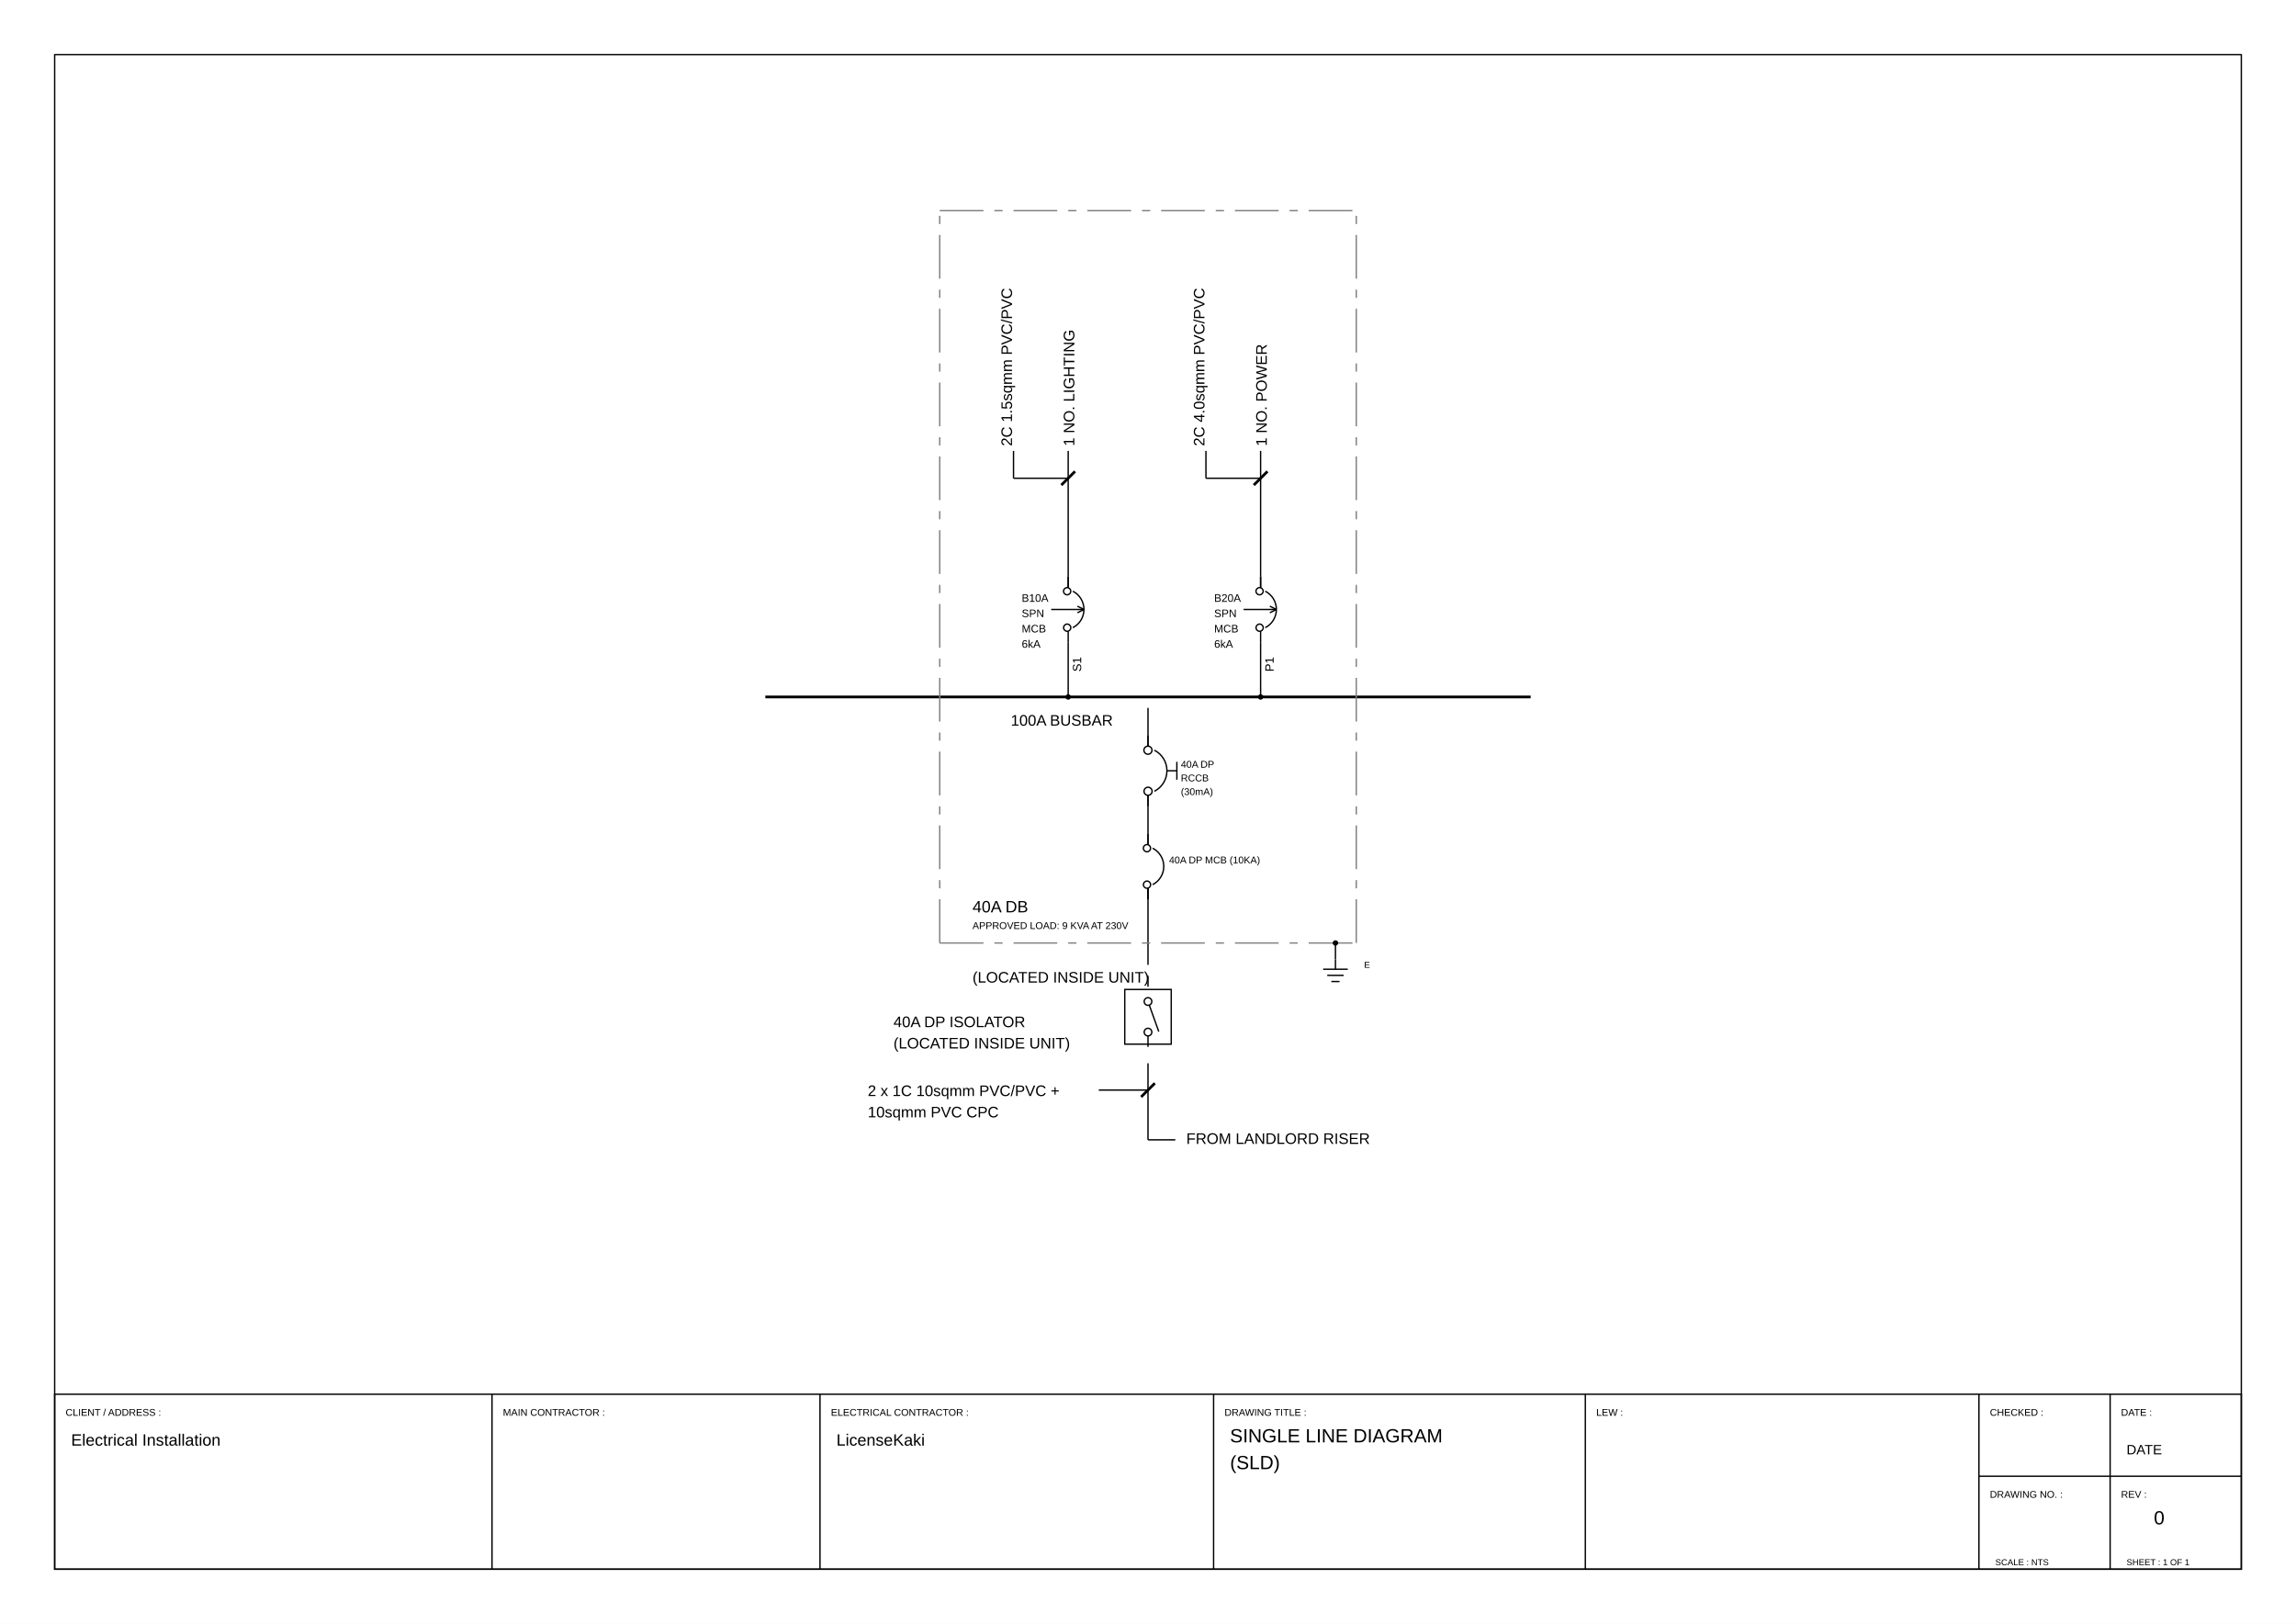
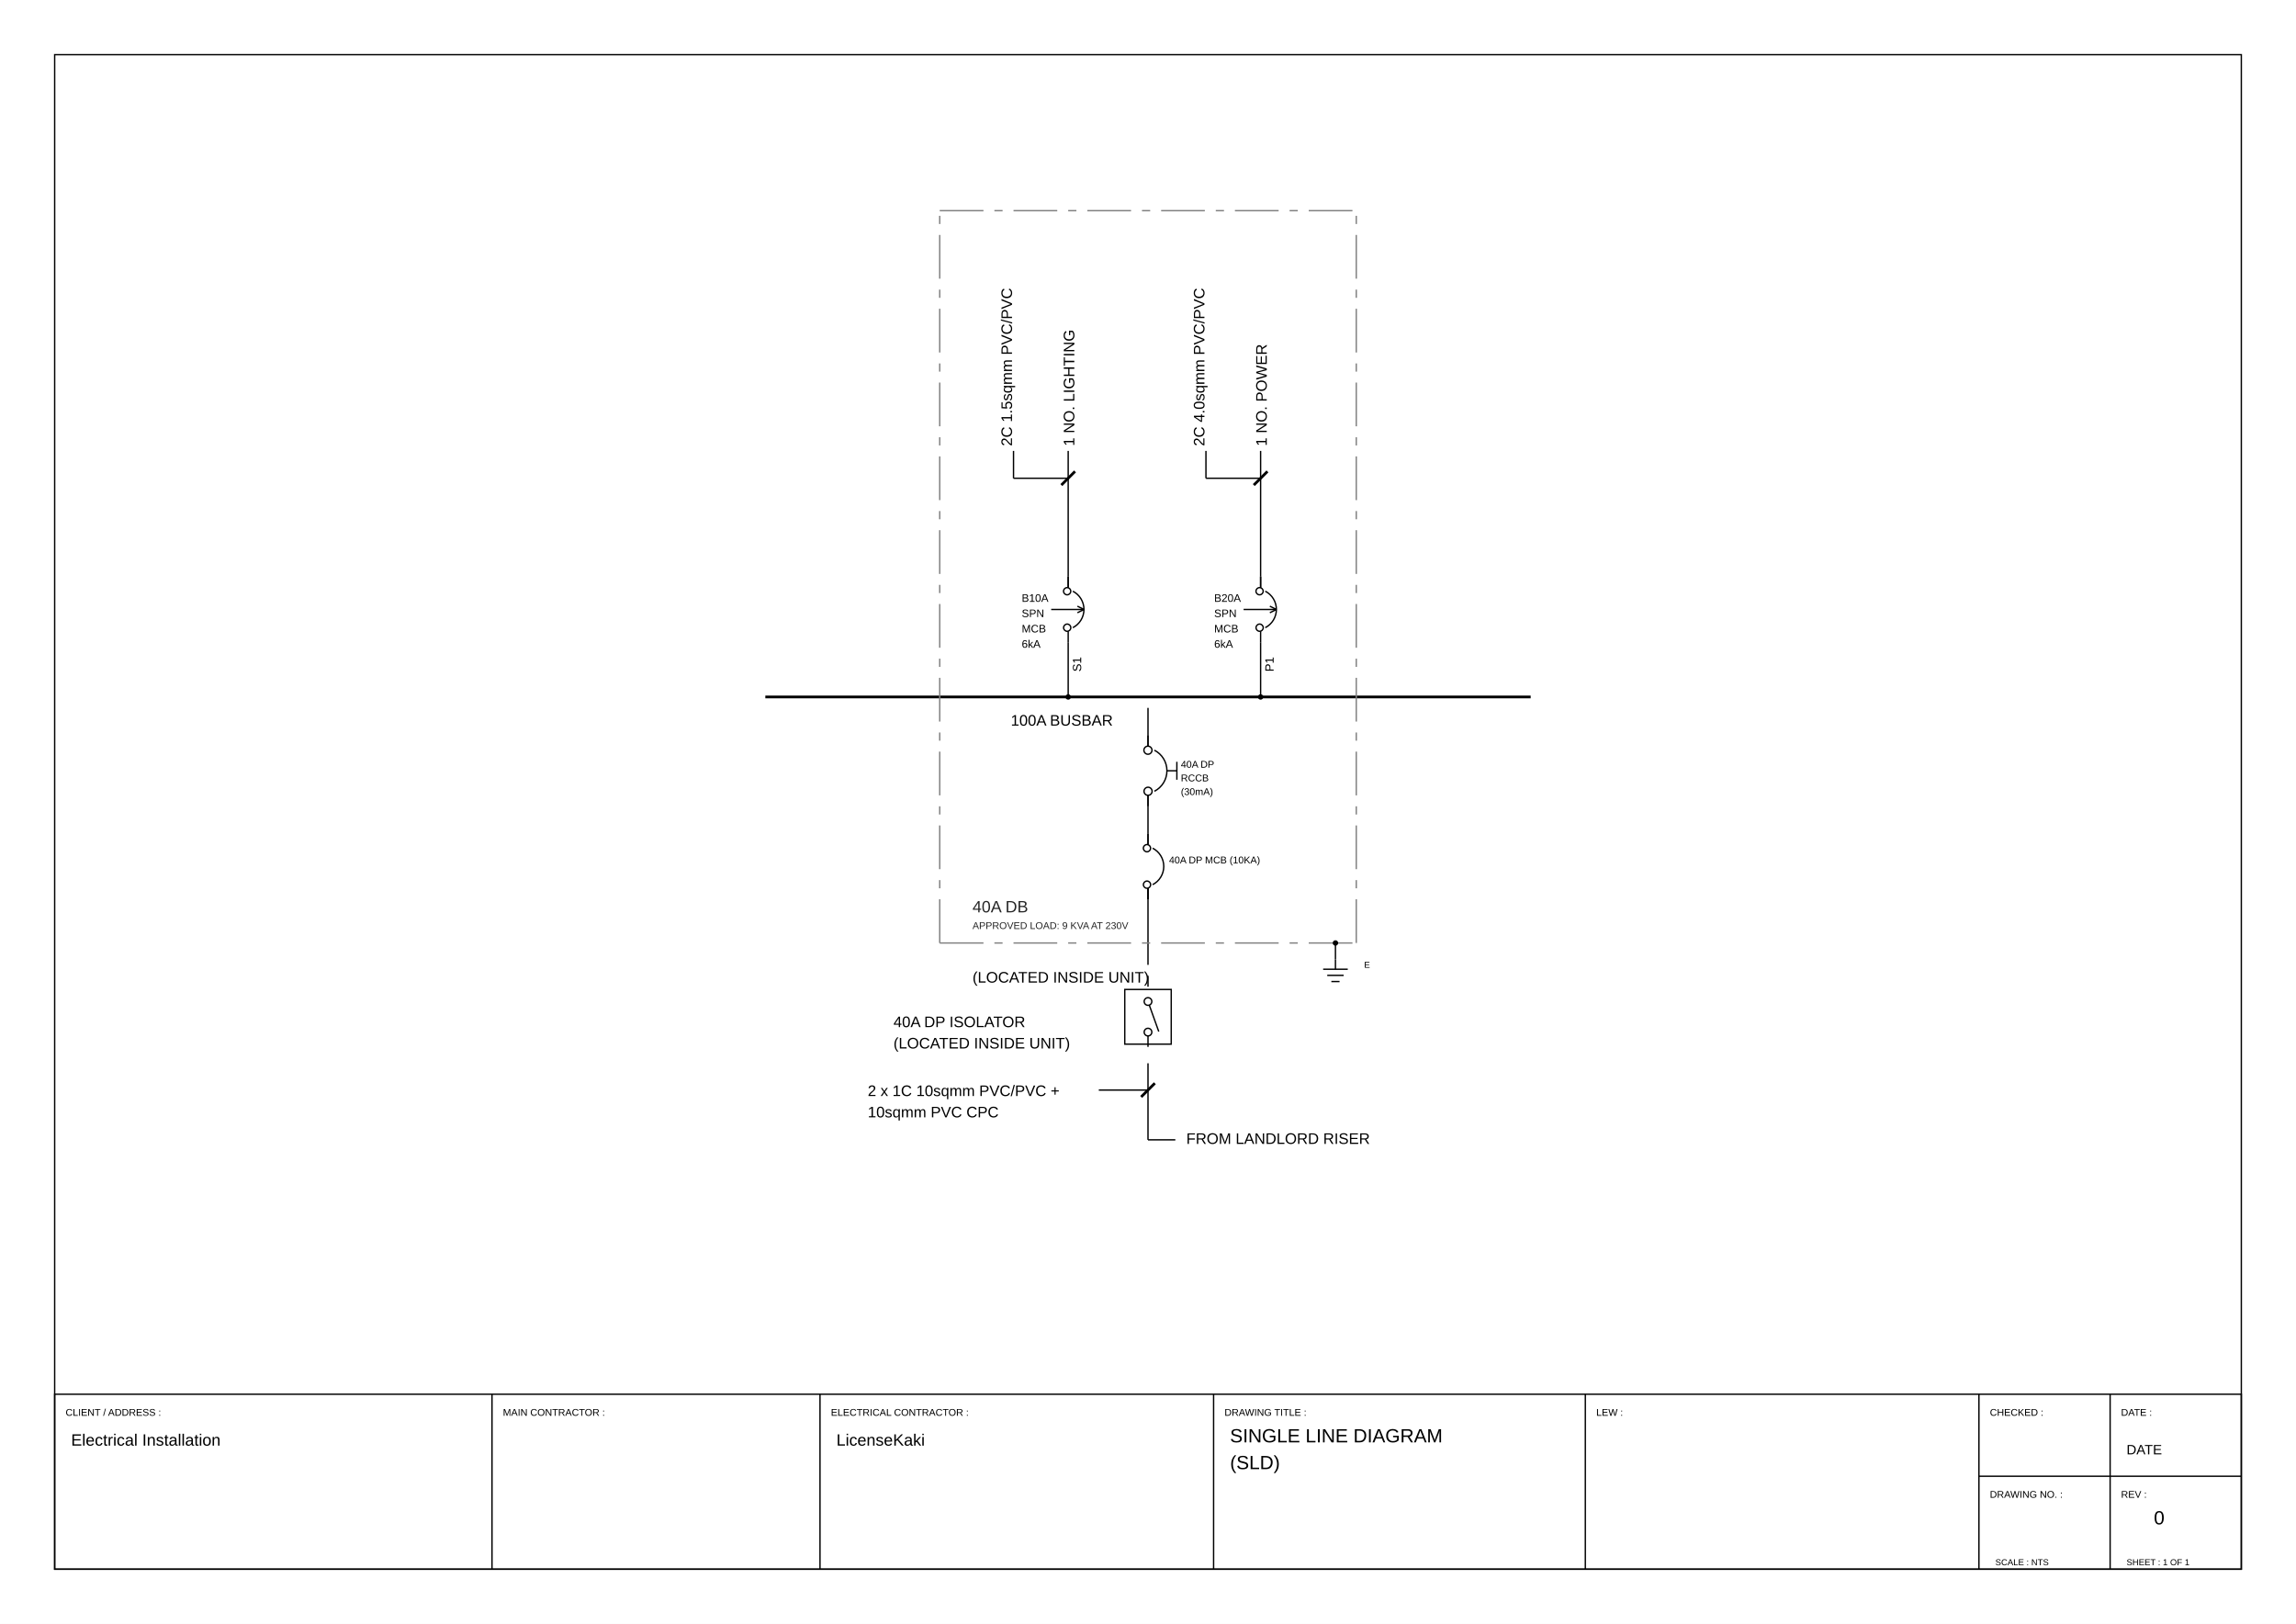
<svg xmlns="http://www.w3.org/2000/svg" viewBox="0 0 420.0 297.0" width="420.0mm" height="297.0mm">
  <rect width="420.0" height="297.0" fill="white" />
  <polygon points="10.00,287.00 410.00,287.00 410.00,10.00 10.00,10.00" stroke="#000000" stroke-width="0.25" fill="none" />
  <polygon points="10.00,287.00 410.00,287.00 410.00,255.00 10.00,255.00" stroke="#000000" stroke-width="0.25" fill="none" />
  <line x1="90.00" y1="255.00" x2="90.00" y2="287.00" stroke="#000000" stroke-width="0.25" fill="none" />
  <line x1="150.00" y1="255.00" x2="150.00" y2="287.00" stroke="#000000" stroke-width="0.25" fill="none" />
  <line x1="222.00" y1="255.00" x2="222.00" y2="287.00" stroke="#000000" stroke-width="0.25" fill="none" />
  <line x1="290.00" y1="255.00" x2="290.00" y2="287.00" stroke="#000000" stroke-width="0.25" fill="none" />
  <line x1="362.00" y1="255.00" x2="362.00" y2="287.00" stroke="#000000" stroke-width="0.25" fill="none" />
  <line x1="362.00" y1="270.00" x2="410.00" y2="270.00" stroke="#000000" stroke-width="0.25" fill="none" />
  <line x1="386.00" y1="255.00" x2="386.00" y2="287.00" stroke="#000000" stroke-width="0.25" fill="none" />
  <text x="12.00" y="258.94" font-family="Arial, Helvetica, sans-serif" font-size="1.8" fill="#000000">CLIENT / ADDRESS :</text>
  <text x="92.00" y="258.94" font-family="Arial, Helvetica, sans-serif" font-size="1.8" fill="#000000">MAIN CONTRACTOR :</text>
  <text x="152.00" y="258.94" font-family="Arial, Helvetica, sans-serif" font-size="1.8" fill="#000000">ELECTRICAL CONTRACTOR :</text>
  <text x="224.00" y="258.94" font-family="Arial, Helvetica, sans-serif" font-size="1.8" fill="#000000">DRAWING TITLE :</text>
  <text x="292.00" y="258.94" font-family="Arial, Helvetica, sans-serif" font-size="1.8" fill="#000000">LEW :</text>
  <text x="364.00" y="258.94" font-family="Arial, Helvetica, sans-serif" font-size="1.8" fill="#000000">CHECKED :</text>
  <text x="388.00" y="258.94" font-family="Arial, Helvetica, sans-serif" font-size="1.8" fill="#000000">DATE :</text>
  <text x="364.00" y="273.94" font-family="Arial, Helvetica, sans-serif" font-size="1.8" fill="#000000">DRAWING NO. :</text>
  <text x="388.00" y="273.94" font-family="Arial, Helvetica, sans-serif" font-size="1.8" fill="#000000">REV :</text>
  <text x="217.00" y="209.21" font-family="Arial, Helvetica, sans-serif" font-size="2.8" fill="#000000">FROM LANDLORD RISER</text>
  <circle cx="210.00" cy="188.77" r="0.70" stroke="#000000" stroke-width="0.25" fill="none" />
  <circle cx="210.00" cy="183.17" r="0.70" stroke="#000000" stroke-width="0.25" fill="none" />
  <polyline points="210.23,183.82 211.97,188.67" stroke="#000000" stroke-width="0.25" fill="none" />
  <polygon points="205.75,190.97 214.25,190.97 214.25,180.97 205.75,180.97" stroke="#000000" stroke-width="0.25" fill="none" />
  <text x="163.44" y="187.86" font-family="Arial, Helvetica, sans-serif" font-size="2.8" fill="#000000">
    <tspan x="163.44">40A DP ISOLATOR</tspan>
    <tspan x="163.44" dy="3.9">(LOCATED INSIDE UNIT)</tspan>
  </text>
  <path d="M 210.85,161.80 A 3.75,3.75 0 0,0 210.85,155.13" stroke="#000000" stroke-width="0.25" fill="none" />
  <circle cx="209.81" cy="155.13" r="0.66" stroke="#000000" stroke-width="0.25" fill="none" />
  <circle cx="209.82" cy="161.80" r="0.66" stroke="#000000" stroke-width="0.25" fill="none" />
  <line x1="210.00" y1="162.47" x2="210.00" y2="164.47" stroke="#000000" stroke-width="0.25" fill="none" />
  <line x1="210.00" y1="154.47" x2="210.00" y2="152.47" stroke="#000000" stroke-width="0.25" fill="none" />
  <text x="213.85" y="157.91" font-family="Arial, Helvetica, sans-serif" font-size="1.8" fill="#000000">40A DP MCB (10KA)</text>
  <path d="M 211.17,144.72 A 4.22,4.22 0 0,0 211.17,137.21" stroke="#000000" stroke-width="0.25" fill="none" />
  <circle cx="209.99" cy="137.21" r="0.74" stroke="#000000" stroke-width="0.25" fill="none" />
  <circle cx="210.01" cy="144.72" r="0.74" stroke="#000000" stroke-width="0.25" fill="none" />
  <line x1="213.47" y1="140.97" x2="215.28" y2="140.97" stroke="#000000" stroke-width="0.25" fill="none" />
  <line x1="215.28" y1="142.61" x2="215.28" y2="139.33" stroke="#000000" stroke-width="0.25" fill="none" />
  <line x1="210.00" y1="145.47" x2="210.00" y2="147.47" stroke="#000000" stroke-width="0.25" fill="none" />
  <line x1="210.00" y1="136.47" x2="210.00" y2="134.47" stroke="#000000" stroke-width="0.25" fill="none" />
  <text x="216.01" y="140.41" font-family="Arial, Helvetica, sans-serif" font-size="1.8" fill="#000000">
    <tspan x="216.01">40A DP</tspan>
    <tspan x="216.01" dy="2.5">RCCB </tspan>
    <tspan x="216.01" dy="2.5">(30mA)</tspan>
  </text>
  <line x1="140.00" y1="127.47" x2="280.00" y2="127.47" stroke="#000000" stroke-width="0.50" fill="none" />
  <text x="184.90" y="132.71" font-family="Arial, Helvetica, sans-serif" font-size="2.8" fill="#000000">100A BUSBAR</text>
  <text x="196.90" y="123.73" font-family="Arial, Helvetica, sans-serif" font-size="2.2" fill="#000000" transform="rotate(-90.0,196.90,122.85)">S1</text>
  <path d="M 196.25,114.80 A 3.75,3.75 0 0,0 196.25,108.13" stroke="#000000" stroke-width="0.25" fill="none" />
  <circle cx="195.21" cy="108.13" r="0.66" stroke="#000000" stroke-width="0.25" fill="none" />
  <circle cx="195.22" cy="114.80" r="0.66" stroke="#000000" stroke-width="0.25" fill="none" />
  <line x1="195.40" y1="115.47" x2="195.40" y2="117.47" stroke="#000000" stroke-width="0.25" fill="none" />
  <line x1="195.40" y1="107.47" x2="195.40" y2="105.47" stroke="#000000" stroke-width="0.25" fill="none" />
  <line x1="192.29" y1="111.47" x2="198.29" y2="111.47" stroke="#000000" stroke-width="0.25" fill="none" />
  <line x1="198.29" y1="111.47" x2="197.09" y2="110.87" stroke="#000000" stroke-width="0.25" fill="none" />
  <line x1="198.29" y1="111.47" x2="197.09" y2="112.07" stroke="#000000" stroke-width="0.25" fill="none" />
  <text x="186.90" y="110.07" font-family="Arial, Helvetica, sans-serif" font-size="2.0" fill="#000000">
    <tspan x="186.90">B10A</tspan>
    <tspan x="186.90" dy="2.8">SPN</tspan>
    <tspan x="186.90" dy="2.8">MCB</tspan>
    <tspan x="186.90" dy="2.8">6kA</tspan>
  </text>
  <text x="195.40" y="82.71" font-family="Arial, Helvetica, sans-serif" font-size="2.8" fill="#000000" transform="rotate(-90.0,195.40,81.59)">1 NO. LIGHTING</text>
  <text x="232.10" y="123.73" font-family="Arial, Helvetica, sans-serif" font-size="2.2" fill="#000000" transform="rotate(-90.0,232.10,122.85)">P1</text>
  <path d="M 231.45,114.80 A 3.75,3.75 0 0,0 231.45,108.13" stroke="#000000" stroke-width="0.25" fill="none" />
  <circle cx="230.41" cy="108.13" r="0.66" stroke="#000000" stroke-width="0.25" fill="none" />
  <circle cx="230.42" cy="114.80" r="0.66" stroke="#000000" stroke-width="0.25" fill="none" />
  <line x1="230.60" y1="115.47" x2="230.60" y2="117.47" stroke="#000000" stroke-width="0.25" fill="none" />
  <line x1="230.60" y1="107.47" x2="230.60" y2="105.47" stroke="#000000" stroke-width="0.25" fill="none" />
  <line x1="227.49" y1="111.47" x2="233.49" y2="111.47" stroke="#000000" stroke-width="0.25" fill="none" />
  <line x1="233.49" y1="111.47" x2="232.29" y2="110.87" stroke="#000000" stroke-width="0.25" fill="none" />
  <line x1="233.49" y1="111.47" x2="232.29" y2="112.07" stroke="#000000" stroke-width="0.25" fill="none" />
  <text x="222.10" y="110.07" font-family="Arial, Helvetica, sans-serif" font-size="2.0" fill="#000000">
    <tspan x="222.10">B20A</tspan>
    <tspan x="222.10" dy="2.8">SPN</tspan>
    <tspan x="222.10" dy="2.8">MCB</tspan>
    <tspan x="222.10" dy="2.8">6kA</tspan>
  </text>
  <text x="230.60" y="82.71" font-family="Arial, Helvetica, sans-serif" font-size="2.8" fill="#000000" transform="rotate(-90.0,230.60,81.59)">1 NO. POWER</text>
  <text x="184.00" y="82.71" font-family="Arial, Helvetica, sans-serif" font-size="2.8" fill="#000000" transform="rotate(-90.0,184.00,81.59)">2C 1.5sqmm PVC/PVC</text>
  <text x="219.20" y="82.71" font-family="Arial, Helvetica, sans-serif" font-size="2.8" fill="#000000" transform="rotate(-90.0,219.20,81.59)">2C 4.0sqmm PVC/PVC</text>
-   <text x="177.90" y="166.87" font-family="Arial, Helvetica, sans-serif" font-size="3.0" fill="#000000">40A DB</text>
-   <text x="177.90" y="169.91" font-family="Arial, Helvetica, sans-serif" font-size="1.8" fill="#000000">APPROVED LOAD: 9 KVA AT 230V</text>
+   <text x="177.90" y="166.87" font-family="Arial, Helvetica, sans-serif" font-size="3.0" fill="#262626">40A DB</text>
+   <text x="177.90" y="169.91" font-family="Arial, Helvetica, sans-serif" font-size="1.8" fill="#262626">APPROVED LOAD: 9 KVA AT 230V</text>
  <text x="177.90" y="179.71" font-family="Arial, Helvetica, sans-serif" font-size="2.8" fill="#000000">(LOCATED INSIDE UNIT)</text>
  <line x1="244.29" y1="175.47" x2="244.29" y2="177.27" stroke="#000000" stroke-width="0.25" fill="none" />
  <line x1="242.04" y1="177.27" x2="246.54" y2="177.27" stroke="#000000" stroke-width="0.25" fill="none" />
  <line x1="242.79" y1="178.39" x2="245.79" y2="178.39" stroke="#000000" stroke-width="0.25" fill="none" />
  <line x1="243.54" y1="179.52" x2="245.04" y2="179.52" stroke="#000000" stroke-width="0.25" fill="none" />
  <text x="249.54" y="177.00" font-family="Arial, Helvetica, sans-serif" font-size="1.6" fill="#000000">E</text>
  <text x="158.73" y="200.46" font-family="Arial, Helvetica, sans-serif" font-size="2.8" fill="#000000">
    <tspan x="158.73">2 x 1C 10sqmm PVC/PVC +</tspan>
    <tspan x="158.73" dy="3.9">10sqmm PVC CPC</tspan>
  </text>
  <line x1="210.00" y1="208.47" x2="215.00" y2="208.47" stroke="#000000" stroke-width="0.25" fill="none" />
  <line x1="210.00" y1="208.47" x2="210.00" y2="194.47" stroke="#000000" stroke-width="0.25" fill="none" />
  <line x1="208.75" y1="200.62" x2="211.25" y2="198.12" stroke="#000000" stroke-width="0.50" fill="none" />
  <line x1="210.00" y1="199.37" x2="201.00" y2="199.37" stroke="#000000" stroke-width="0.25" fill="none" />
  <line x1="210.00" y1="191.47" x2="210.00" y2="189.47" stroke="#000000" stroke-width="0.25" fill="none" />
  <line x1="210.00" y1="180.47" x2="210.00" y2="178.47" stroke="#000000" stroke-width="0.25" fill="none" />
  <line x1="210.00" y1="176.47" x2="210.00" y2="162.47" stroke="#000000" stroke-width="0.25" fill="none" />
  <line x1="210.00" y1="164.47" x2="210.00" y2="162.47" stroke="#000000" stroke-width="0.25" fill="none" />
  <line x1="210.00" y1="154.47" x2="210.00" y2="152.47" stroke="#000000" stroke-width="0.25" fill="none" />
  <line x1="210.00" y1="152.47" x2="210.00" y2="147.47" stroke="#000000" stroke-width="0.25" fill="none" />
  <line x1="210.00" y1="147.47" x2="210.00" y2="145.47" stroke="#000000" stroke-width="0.25" fill="none" />
  <line x1="210.00" y1="136.47" x2="210.00" y2="134.47" stroke="#000000" stroke-width="0.25" fill="none" />
  <line x1="210.00" y1="134.47" x2="210.00" y2="129.47" stroke="#000000" stroke-width="0.25" fill="none" />
  <line x1="195.40" y1="127.47" x2="195.40" y2="117.47" stroke="#000000" stroke-width="0.25" fill="none" />
  <line x1="195.40" y1="107.47" x2="195.40" y2="105.47" stroke="#000000" stroke-width="0.25" fill="none" />
  <line x1="195.40" y1="105.47" x2="195.40" y2="82.47" stroke="#000000" stroke-width="0.25" fill="none" />
  <line x1="230.60" y1="127.47" x2="230.60" y2="117.47" stroke="#000000" stroke-width="0.25" fill="none" />
  <line x1="230.60" y1="107.47" x2="230.60" y2="105.47" stroke="#000000" stroke-width="0.25" fill="none" />
  <line x1="230.60" y1="105.47" x2="230.60" y2="82.47" stroke="#000000" stroke-width="0.25" fill="none" />
  <line x1="185.40" y1="87.47" x2="195.40" y2="87.47" stroke="#000000" stroke-width="0.25" fill="none" />
  <line x1="194.15" y1="88.72" x2="196.65" y2="86.22" stroke="#000000" stroke-width="0.50" fill="none" />
  <line x1="185.40" y1="87.47" x2="185.40" y2="82.47" stroke="#000000" stroke-width="0.25" fill="none" />
  <line x1="220.60" y1="87.47" x2="230.60" y2="87.47" stroke="#000000" stroke-width="0.25" fill="none" />
  <line x1="229.35" y1="88.72" x2="231.85" y2="86.22" stroke="#000000" stroke-width="0.50" fill="none" />
  <line x1="220.60" y1="87.47" x2="220.60" y2="82.47" stroke="#000000" stroke-width="0.25" fill="none" />
  <line x1="244.29" y1="172.47" x2="244.29" y2="175.47" stroke="#000000" stroke-width="0.25" fill="none" />
  <line x1="171.90" y1="172.47" x2="179.90" y2="172.47" stroke="#808080" stroke-width="0.25" fill="none" />
  <line x1="181.90" y1="172.47" x2="183.40" y2="172.47" stroke="#808080" stroke-width="0.25" fill="none" />
  <line x1="185.40" y1="172.47" x2="193.40" y2="172.47" stroke="#808080" stroke-width="0.25" fill="none" />
  <line x1="195.40" y1="172.47" x2="196.90" y2="172.47" stroke="#808080" stroke-width="0.25" fill="none" />
  <line x1="198.90" y1="172.47" x2="206.90" y2="172.47" stroke="#808080" stroke-width="0.25" fill="none" />
  <line x1="208.90" y1="172.47" x2="210.40" y2="172.47" stroke="#808080" stroke-width="0.25" fill="none" />
  <line x1="212.40" y1="172.47" x2="220.40" y2="172.47" stroke="#808080" stroke-width="0.25" fill="none" />
  <line x1="222.40" y1="172.47" x2="223.90" y2="172.47" stroke="#808080" stroke-width="0.25" fill="none" />
  <line x1="225.90" y1="172.47" x2="233.90" y2="172.47" stroke="#808080" stroke-width="0.25" fill="none" />
  <line x1="235.90" y1="172.47" x2="237.40" y2="172.47" stroke="#808080" stroke-width="0.25" fill="none" />
  <line x1="239.40" y1="172.47" x2="247.40" y2="172.47" stroke="#808080" stroke-width="0.25" fill="none" />
  <line x1="171.90" y1="38.53" x2="179.90" y2="38.53" stroke="#808080" stroke-width="0.25" fill="none" />
  <line x1="181.90" y1="38.53" x2="183.40" y2="38.53" stroke="#808080" stroke-width="0.25" fill="none" />
  <line x1="185.40" y1="38.53" x2="193.40" y2="38.53" stroke="#808080" stroke-width="0.25" fill="none" />
  <line x1="195.40" y1="38.53" x2="196.90" y2="38.53" stroke="#808080" stroke-width="0.25" fill="none" />
  <line x1="198.90" y1="38.53" x2="206.90" y2="38.53" stroke="#808080" stroke-width="0.25" fill="none" />
  <line x1="208.90" y1="38.53" x2="210.40" y2="38.53" stroke="#808080" stroke-width="0.25" fill="none" />
  <line x1="212.40" y1="38.53" x2="220.40" y2="38.53" stroke="#808080" stroke-width="0.25" fill="none" />
  <line x1="222.40" y1="38.53" x2="223.90" y2="38.53" stroke="#808080" stroke-width="0.25" fill="none" />
  <line x1="225.90" y1="38.53" x2="233.90" y2="38.53" stroke="#808080" stroke-width="0.25" fill="none" />
  <line x1="235.90" y1="38.53" x2="237.40" y2="38.53" stroke="#808080" stroke-width="0.25" fill="none" />
  <line x1="239.40" y1="38.53" x2="247.40" y2="38.53" stroke="#808080" stroke-width="0.25" fill="none" />
  <line x1="171.90" y1="172.47" x2="171.90" y2="164.47" stroke="#808080" stroke-width="0.25" fill="none" />
  <line x1="171.90" y1="162.47" x2="171.90" y2="160.97" stroke="#808080" stroke-width="0.25" fill="none" />
  <line x1="171.90" y1="158.97" x2="171.90" y2="150.97" stroke="#808080" stroke-width="0.25" fill="none" />
  <line x1="171.90" y1="148.97" x2="171.90" y2="147.47" stroke="#808080" stroke-width="0.25" fill="none" />
  <line x1="171.90" y1="145.47" x2="171.90" y2="137.47" stroke="#808080" stroke-width="0.25" fill="none" />
  <line x1="171.90" y1="135.47" x2="171.90" y2="133.97" stroke="#808080" stroke-width="0.25" fill="none" />
  <line x1="171.90" y1="131.97" x2="171.90" y2="123.97" stroke="#808080" stroke-width="0.25" fill="none" />
  <line x1="171.90" y1="121.97" x2="171.90" y2="120.47" stroke="#808080" stroke-width="0.25" fill="none" />
  <line x1="171.90" y1="118.47" x2="171.90" y2="110.47" stroke="#808080" stroke-width="0.25" fill="none" />
  <line x1="171.90" y1="108.47" x2="171.90" y2="106.97" stroke="#808080" stroke-width="0.25" fill="none" />
  <line x1="171.90" y1="104.97" x2="171.90" y2="96.97" stroke="#808080" stroke-width="0.25" fill="none" />
  <line x1="171.90" y1="94.97" x2="171.90" y2="93.47" stroke="#808080" stroke-width="0.25" fill="none" />
  <line x1="171.90" y1="91.47" x2="171.90" y2="83.47" stroke="#808080" stroke-width="0.25" fill="none" />
  <line x1="171.90" y1="81.47" x2="171.90" y2="79.97" stroke="#808080" stroke-width="0.25" fill="none" />
  <line x1="171.90" y1="77.97" x2="171.90" y2="69.97" stroke="#808080" stroke-width="0.25" fill="none" />
  <line x1="171.90" y1="67.97" x2="171.90" y2="66.47" stroke="#808080" stroke-width="0.25" fill="none" />
  <line x1="171.90" y1="64.47" x2="171.90" y2="56.47" stroke="#808080" stroke-width="0.25" fill="none" />
  <line x1="171.90" y1="54.47" x2="171.90" y2="52.97" stroke="#808080" stroke-width="0.25" fill="none" />
  <line x1="171.90" y1="50.97" x2="171.90" y2="42.97" stroke="#808080" stroke-width="0.25" fill="none" />
  <line x1="171.90" y1="40.97" x2="171.90" y2="39.47" stroke="#808080" stroke-width="0.25" fill="none" />
  <line x1="248.10" y1="172.47" x2="248.10" y2="164.47" stroke="#808080" stroke-width="0.25" fill="none" />
  <line x1="248.10" y1="162.47" x2="248.10" y2="160.97" stroke="#808080" stroke-width="0.25" fill="none" />
  <line x1="248.10" y1="158.97" x2="248.10" y2="150.97" stroke="#808080" stroke-width="0.25" fill="none" />
  <line x1="248.10" y1="148.97" x2="248.10" y2="147.47" stroke="#808080" stroke-width="0.25" fill="none" />
  <line x1="248.10" y1="145.47" x2="248.10" y2="137.47" stroke="#808080" stroke-width="0.25" fill="none" />
  <line x1="248.10" y1="135.47" x2="248.10" y2="133.97" stroke="#808080" stroke-width="0.25" fill="none" />
  <line x1="248.10" y1="131.97" x2="248.10" y2="123.97" stroke="#808080" stroke-width="0.25" fill="none" />
  <line x1="248.10" y1="121.97" x2="248.10" y2="120.47" stroke="#808080" stroke-width="0.25" fill="none" />
  <line x1="248.10" y1="118.47" x2="248.10" y2="110.47" stroke="#808080" stroke-width="0.25" fill="none" />
  <line x1="248.10" y1="108.47" x2="248.10" y2="106.97" stroke="#808080" stroke-width="0.25" fill="none" />
  <line x1="248.10" y1="104.97" x2="248.10" y2="96.97" stroke="#808080" stroke-width="0.25" fill="none" />
  <line x1="248.10" y1="94.97" x2="248.10" y2="93.47" stroke="#808080" stroke-width="0.25" fill="none" />
  <line x1="248.10" y1="91.47" x2="248.10" y2="83.47" stroke="#808080" stroke-width="0.25" fill="none" />
  <line x1="248.10" y1="81.47" x2="248.10" y2="79.97" stroke="#808080" stroke-width="0.25" fill="none" />
  <line x1="248.10" y1="77.97" x2="248.10" y2="69.97" stroke="#808080" stroke-width="0.25" fill="none" />
  <line x1="248.10" y1="67.97" x2="248.10" y2="66.47" stroke="#808080" stroke-width="0.25" fill="none" />
  <line x1="248.10" y1="64.47" x2="248.10" y2="56.47" stroke="#808080" stroke-width="0.25" fill="none" />
  <line x1="248.10" y1="54.47" x2="248.10" y2="52.97" stroke="#808080" stroke-width="0.25" fill="none" />
  <line x1="248.10" y1="50.97" x2="248.10" y2="42.97" stroke="#808080" stroke-width="0.25" fill="none" />
  <line x1="248.10" y1="40.97" x2="248.10" y2="39.47" stroke="#808080" stroke-width="0.25" fill="none" />
  <circle cx="195.40" cy="127.47" r="0.50" fill="rgb(0,0,0)" stroke="none" />
  <circle cx="230.60" cy="127.47" r="0.50" fill="rgb(0,0,0)" stroke="none" />
  <circle cx="244.29" cy="172.47" r="0.50" fill="rgb(0,0,0)" stroke="none" />
  <text x="13.00" y="264.40" font-family="Arial, Helvetica, sans-serif" font-size="3.0" fill="#000000">Electrical Installation</text>
  <text x="153.00" y="264.40" font-family="Arial, Helvetica, sans-serif" font-size="3.0" fill="#000000">LicenseKaki</text>
  <text x="225.00" y="263.80" font-family="Arial, Helvetica, sans-serif" font-size="3.5" fill="#000000">
    <tspan x="225.00">SINGLE LINE DIAGRAM</tspan>
    <tspan x="225.00" dy="4.9">(SLD)</tspan>
  </text>
  <text x="389.00" y="266.00" font-family="Arial, Helvetica, sans-serif" font-size="2.5" fill="#000000">DATE</text>
  <text x="365.00" y="278.00" font-family="Arial, Helvetica, sans-serif" font-size="2.5" fill="#000000" />
  <text x="394.00" y="278.80" font-family="Arial, Helvetica, sans-serif" font-size="3.5" fill="#000000">0</text>
  <text x="365.00" y="286.28" font-family="Arial, Helvetica, sans-serif" font-size="1.6" fill="#000000">SCALE : NTS</text>
  <text x="389.00" y="286.28" font-family="Arial, Helvetica, sans-serif" font-size="1.6" fill="#000000">SHEET : 1 OF 1</text>
</svg>
